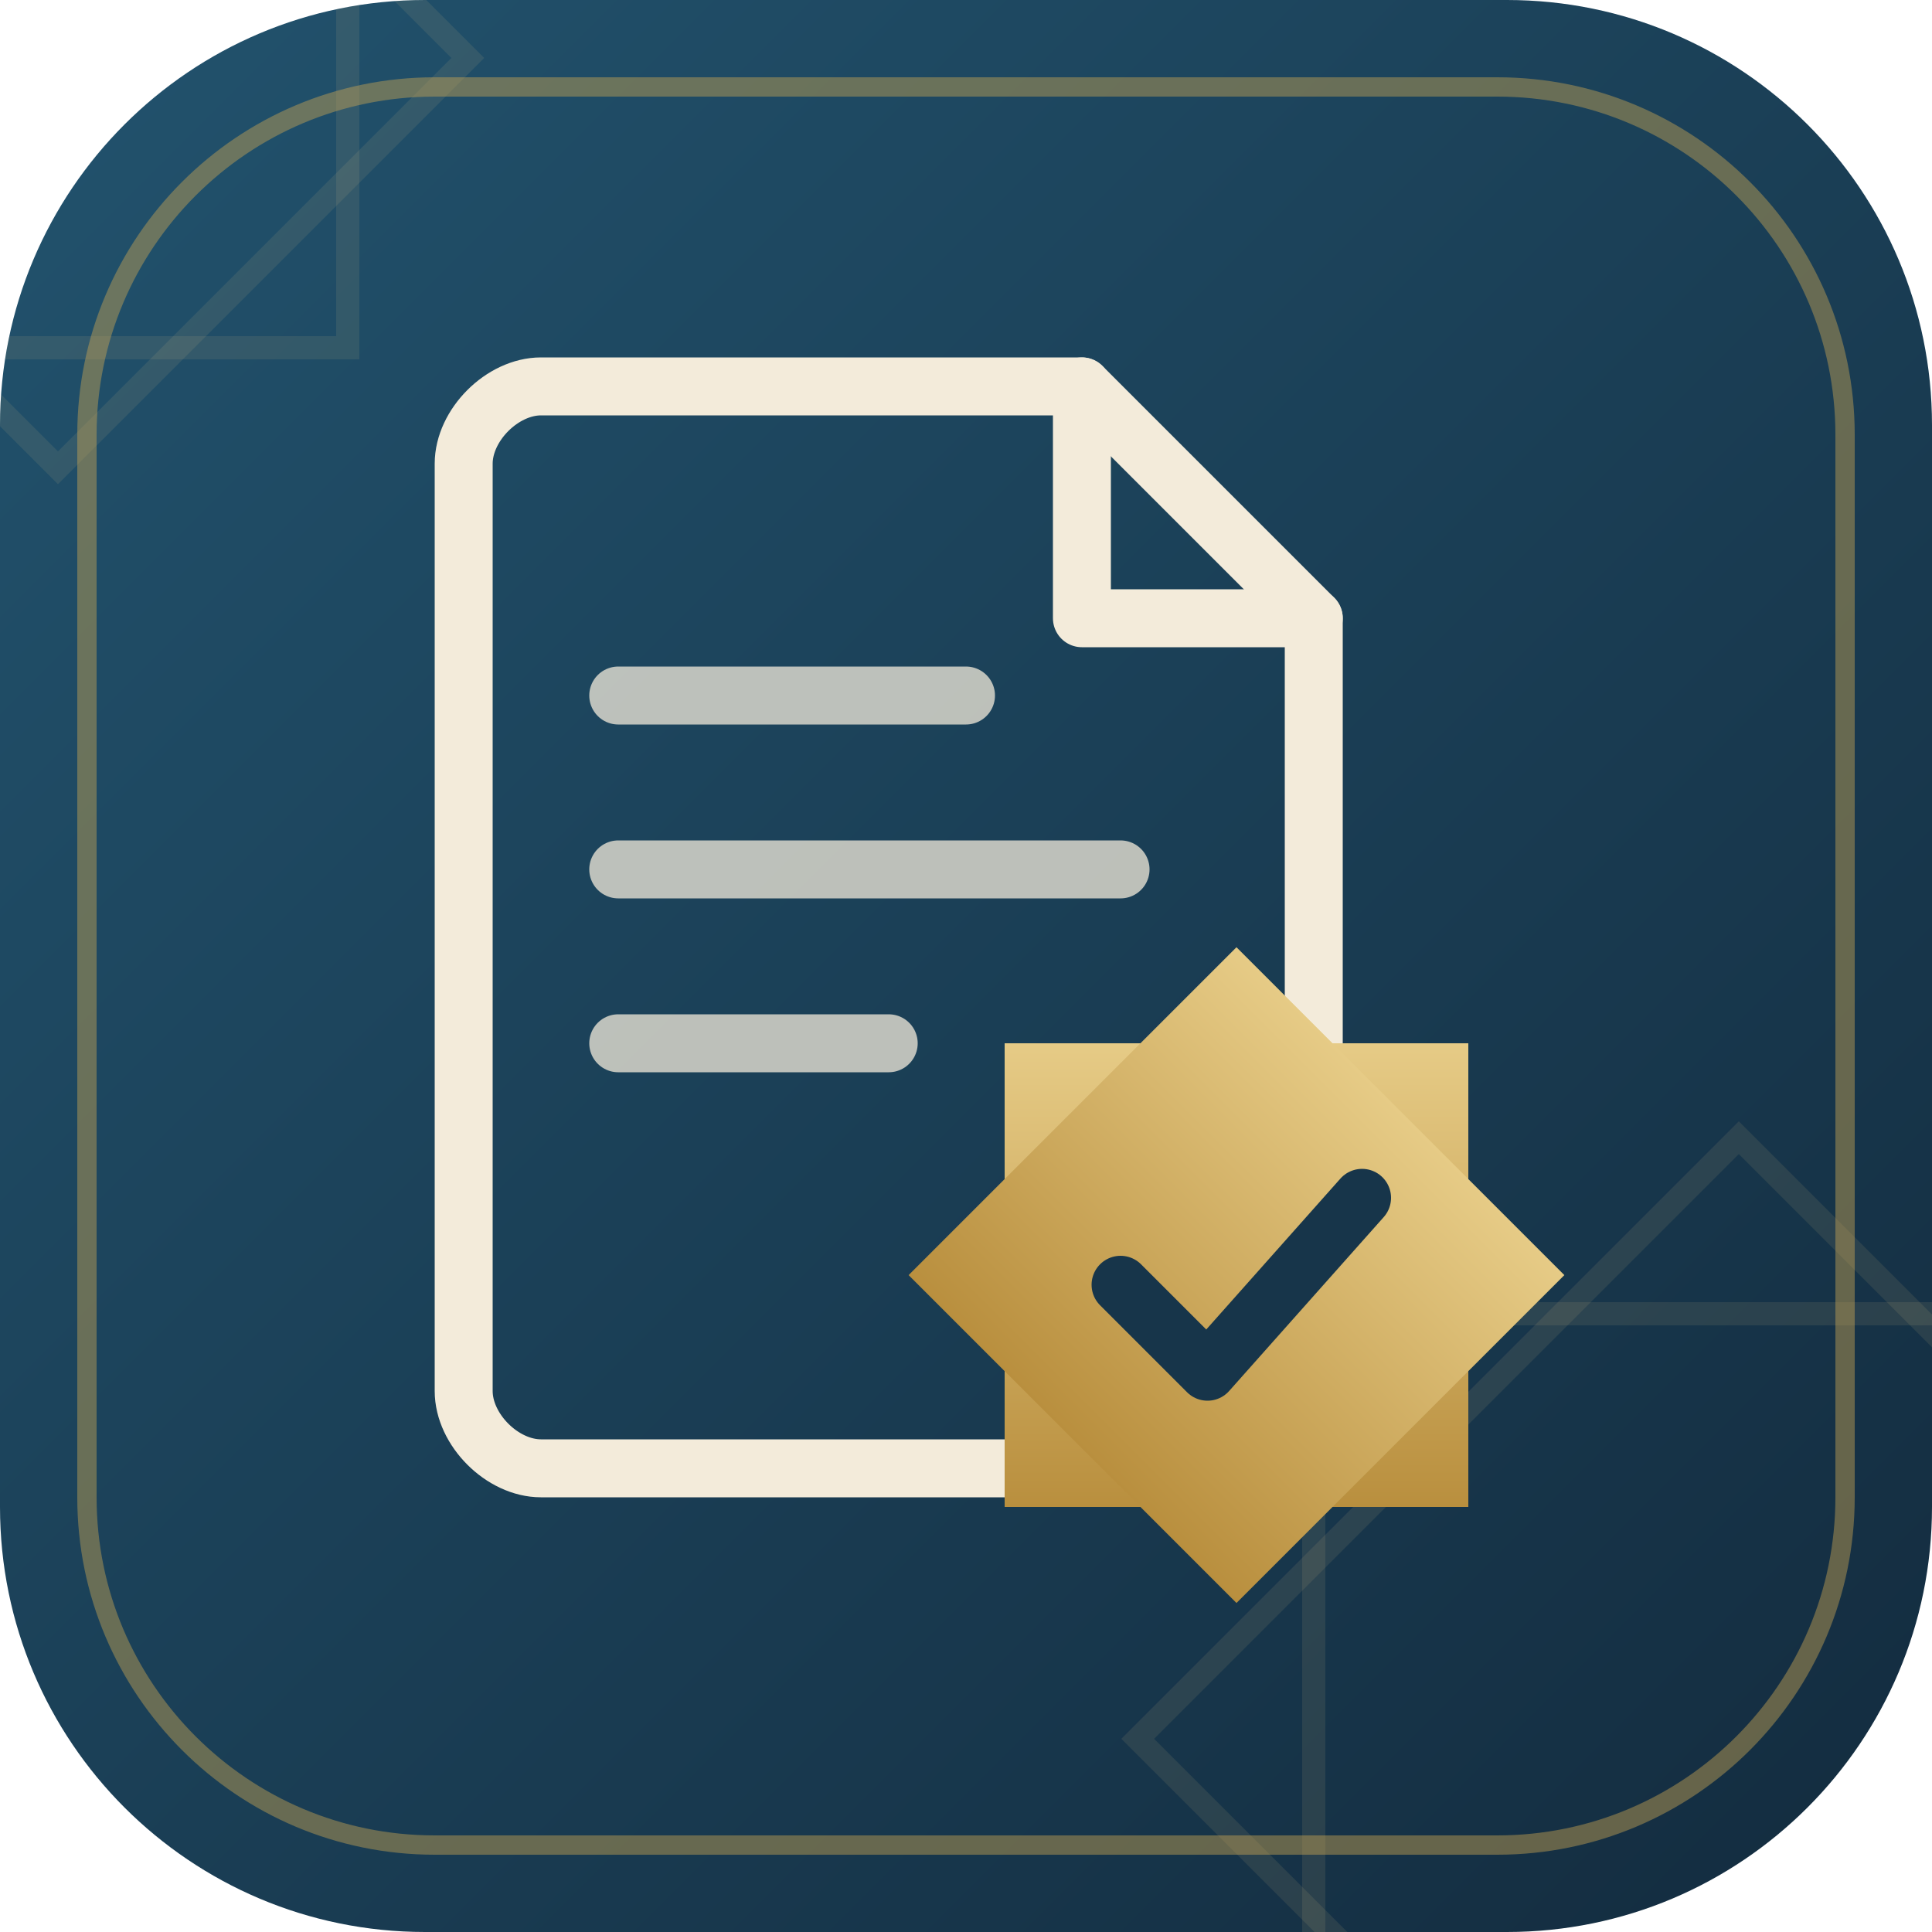
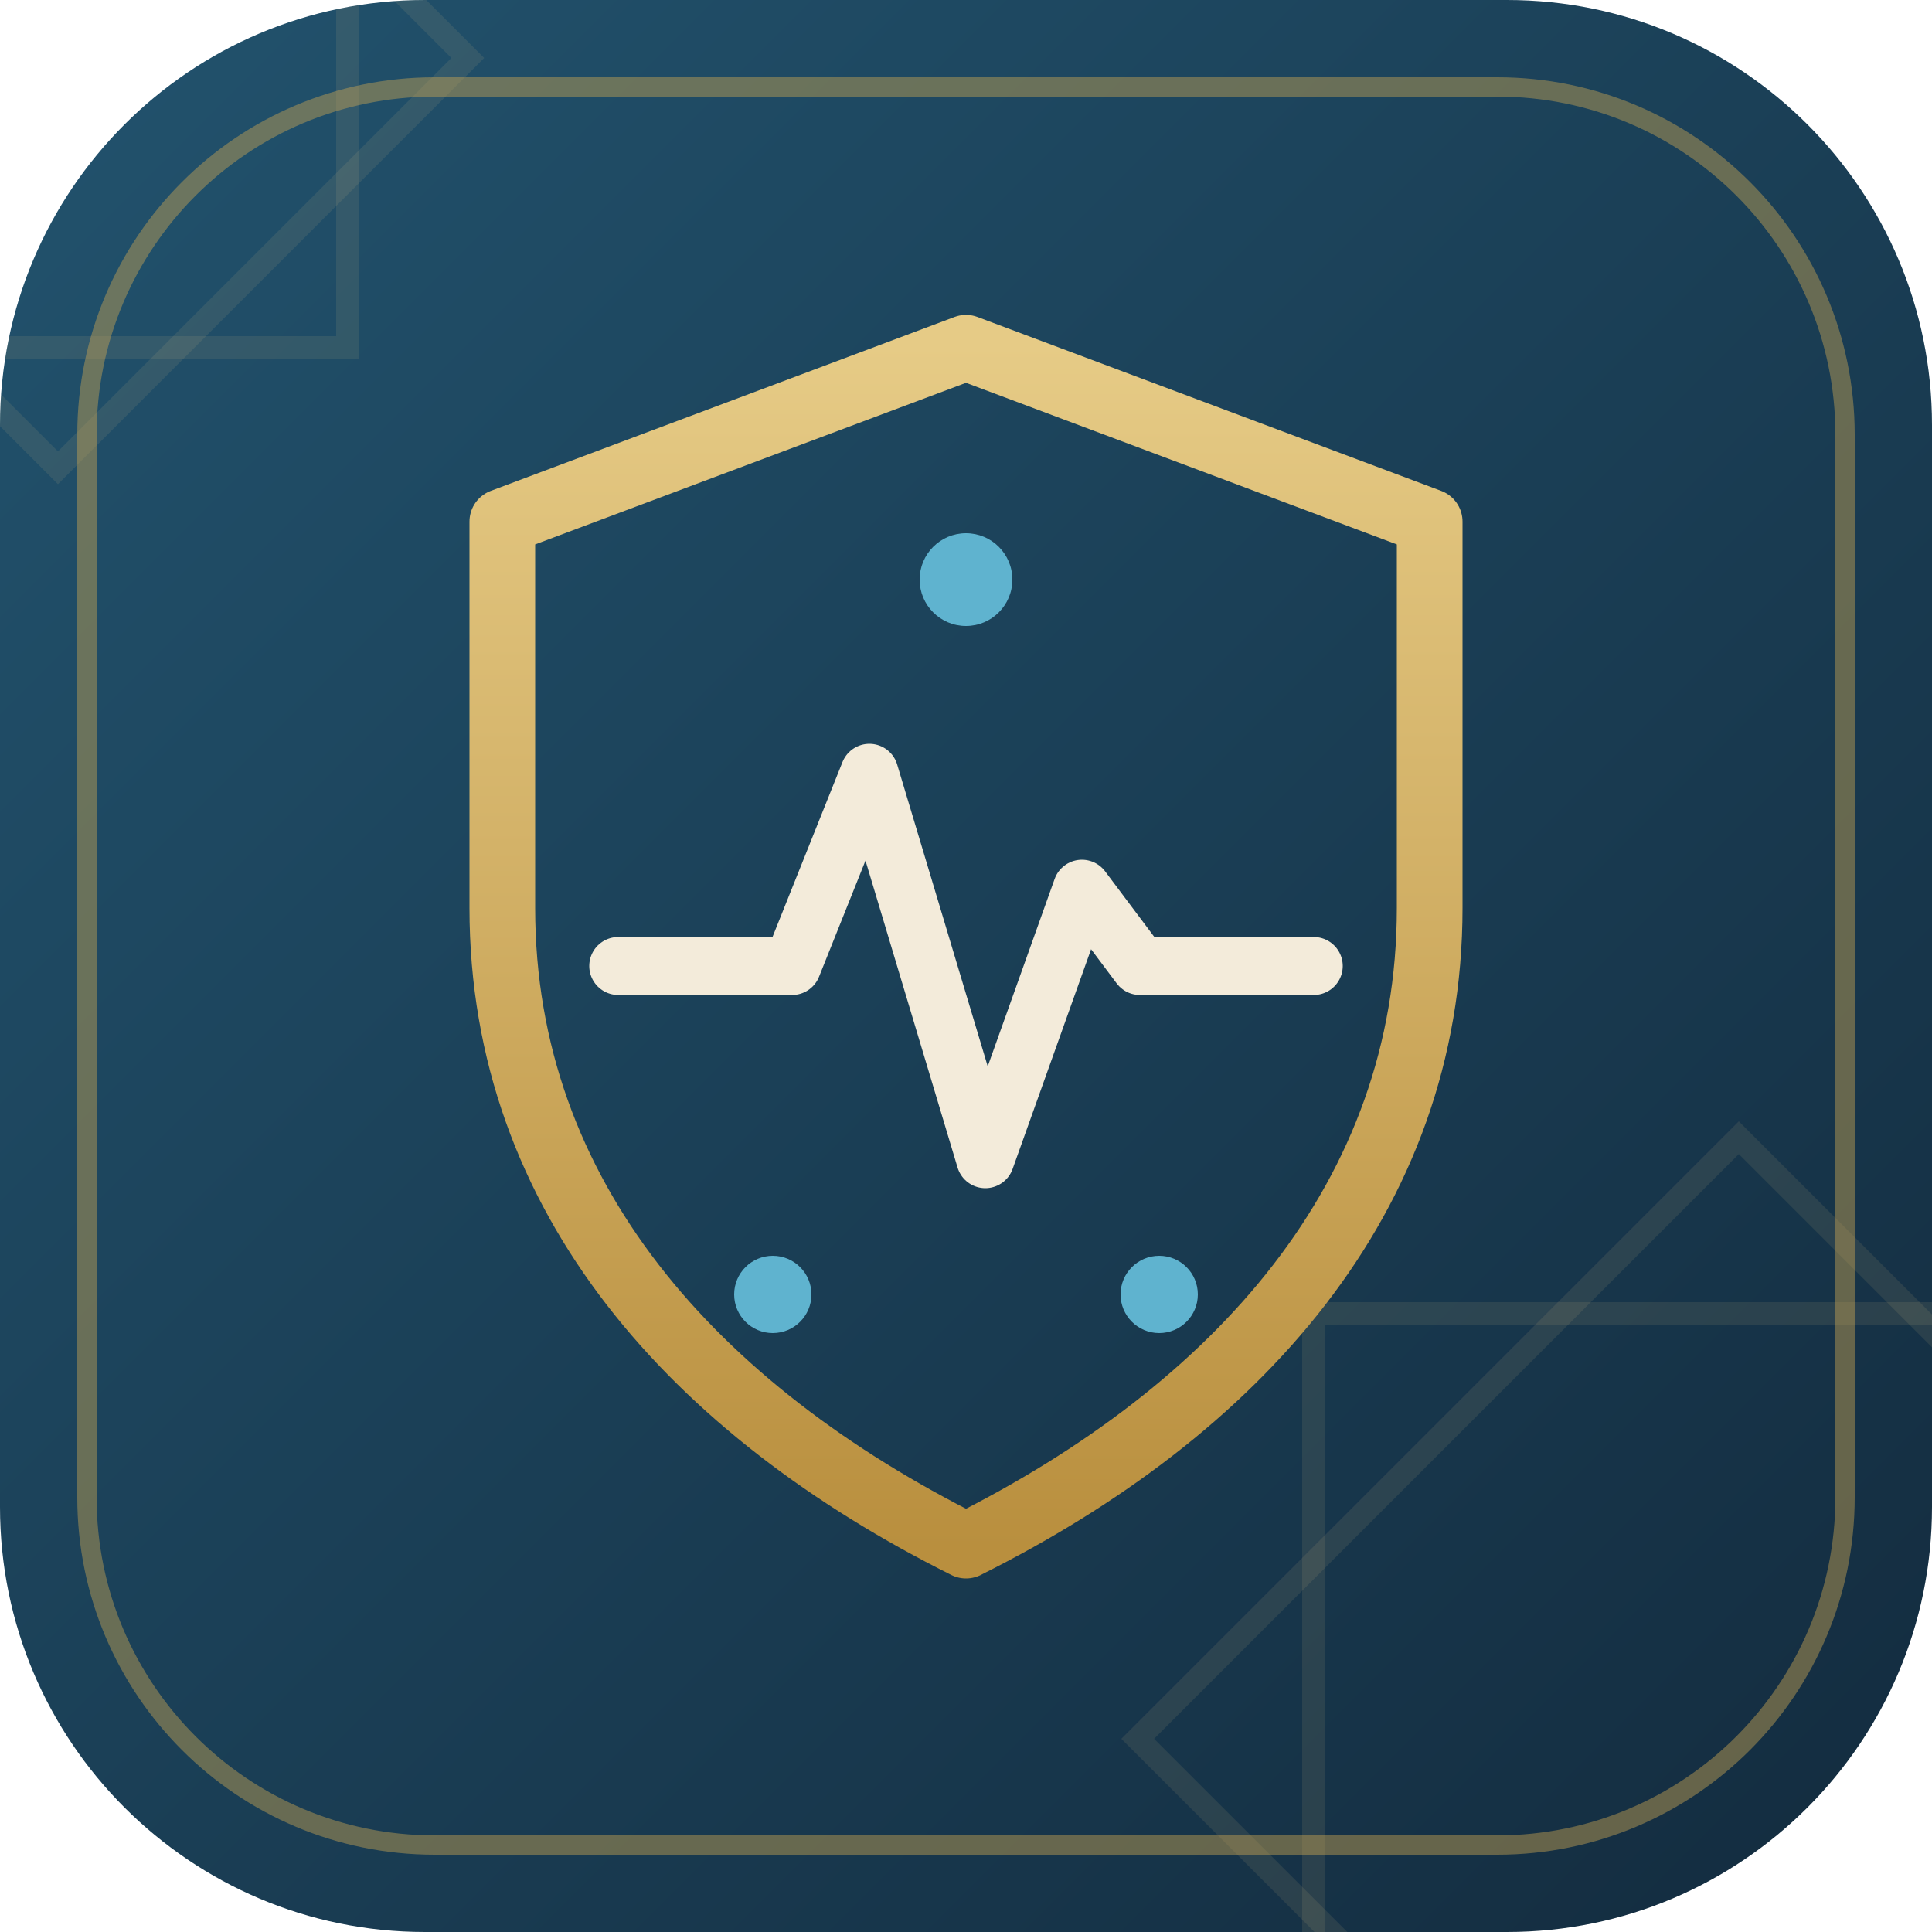
<svg xmlns="http://www.w3.org/2000/svg" width="100" height="100" viewBox="0 0 100 100">
  <defs>
    <linearGradient id="bg" x1="0" y1="0" x2="1" y2="1">
      <stop offset="0" stop-color="#22536E" />
      <stop offset="1" stop-color="#132B3E" />
    </linearGradient>
    <linearGradient id="g" x1="0" y1="0" x2="0" y2="1">
      <stop offset="0" stop-color="#E6CB86" />
      <stop offset="1" stop-color="#B98F3E" />
    </linearGradient>
    <clipPath id="c">
      <rect width="100" height="100" rx="22" />
    </clipPath>
  </defs>
  <rect width="100" height="100" rx="22" fill="url(#bg)" />
  <g clip-path="url(#c)" fill="none" stroke="#E6CB86" stroke-opacity=".10" stroke-width="1.2">
    <rect x="68" y="68" width="44" height="44" />
    <rect x="68" y="68" width="44" height="44" transform="rotate(45 90 90)" />
    <rect x="-12" y="-12" width="30" height="30" />
    <rect x="-12" y="-12" width="30" height="30" transform="rotate(45 3 3)" />
  </g>
  <rect x="4.5" y="4.5" width="91" height="91" rx="18" fill="none" stroke="#C8A454" stroke-opacity=".45" stroke-width="1" />
  <g stroke-linecap="round" stroke-linejoin="round">
-     <path d="M28 20H56L68 32V72C68 74 67 76 64 76H28C26 76 24 74 24 72V24C24 22 26 20 28 20Z" fill="none" stroke="#F3EBDA" stroke-width="3" />
-     <path d="M56 20V32H68" fill="none" stroke="#F3EBDA" stroke-width="3" />
-     <path d="M32 36H50M32 45H58M32 54H46" stroke="#F3EBDA" stroke-width="3" stroke-opacity=".75" />
-     <rect x="52" y="54" width="24" height="24" fill="url(#g)" />
-     <rect x="52" y="54" width="24" height="24" transform="rotate(45 64 66)" fill="url(#g)" />
-     <path d="M58 66.5L62.5 71L70.5 62" fill="none" stroke="#17354A" stroke-width="3" />
+     <path d="M50 18L74 27V47C74 62 64 73 50 80C36 73 26 62 26 47V27Z" fill="none" stroke="url(#g)" stroke-width="3.4" />
+     <path d="M32 50H41L45 40L51 60L56 46L59 50H68" fill="none" stroke="#F3EBDA" stroke-width="3" />
+     <circle cx="50" cy="30" r="2.4" fill="#5FB3CF" />
+     <circle cx="40" cy="67" r="2" fill="#5FB3CF" />
+     <circle cx="60" cy="67" r="2" fill="#5FB3CF" />
  </g>
</svg>
